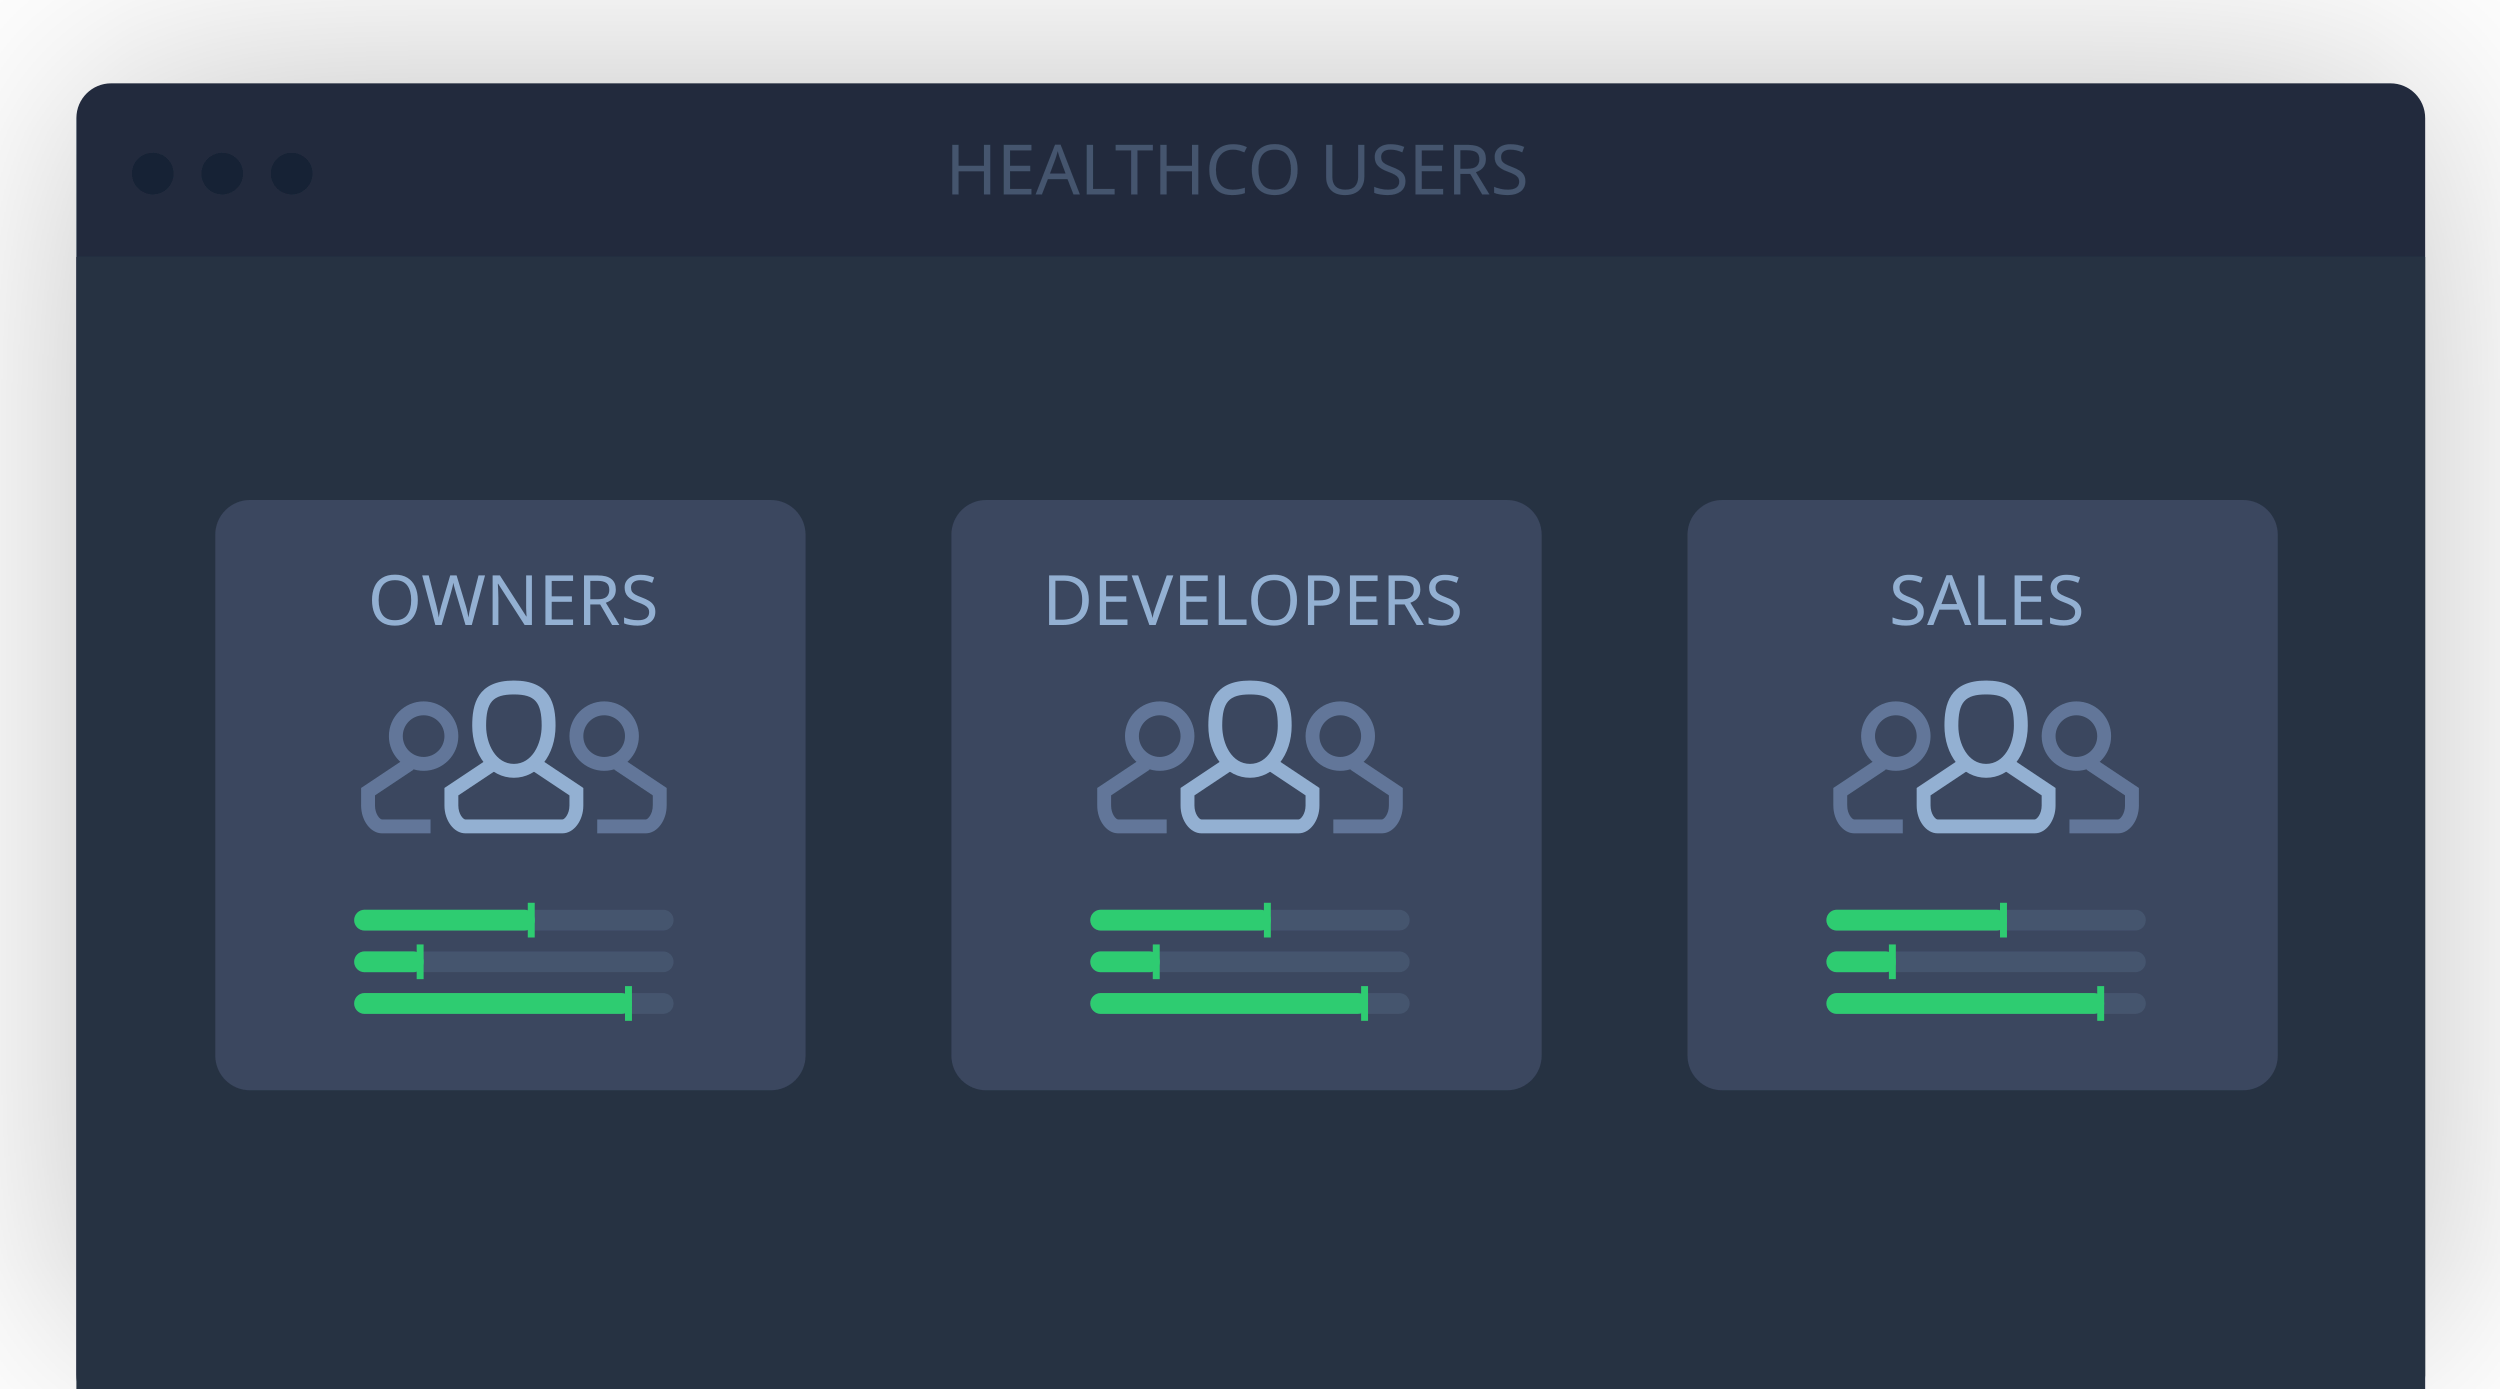
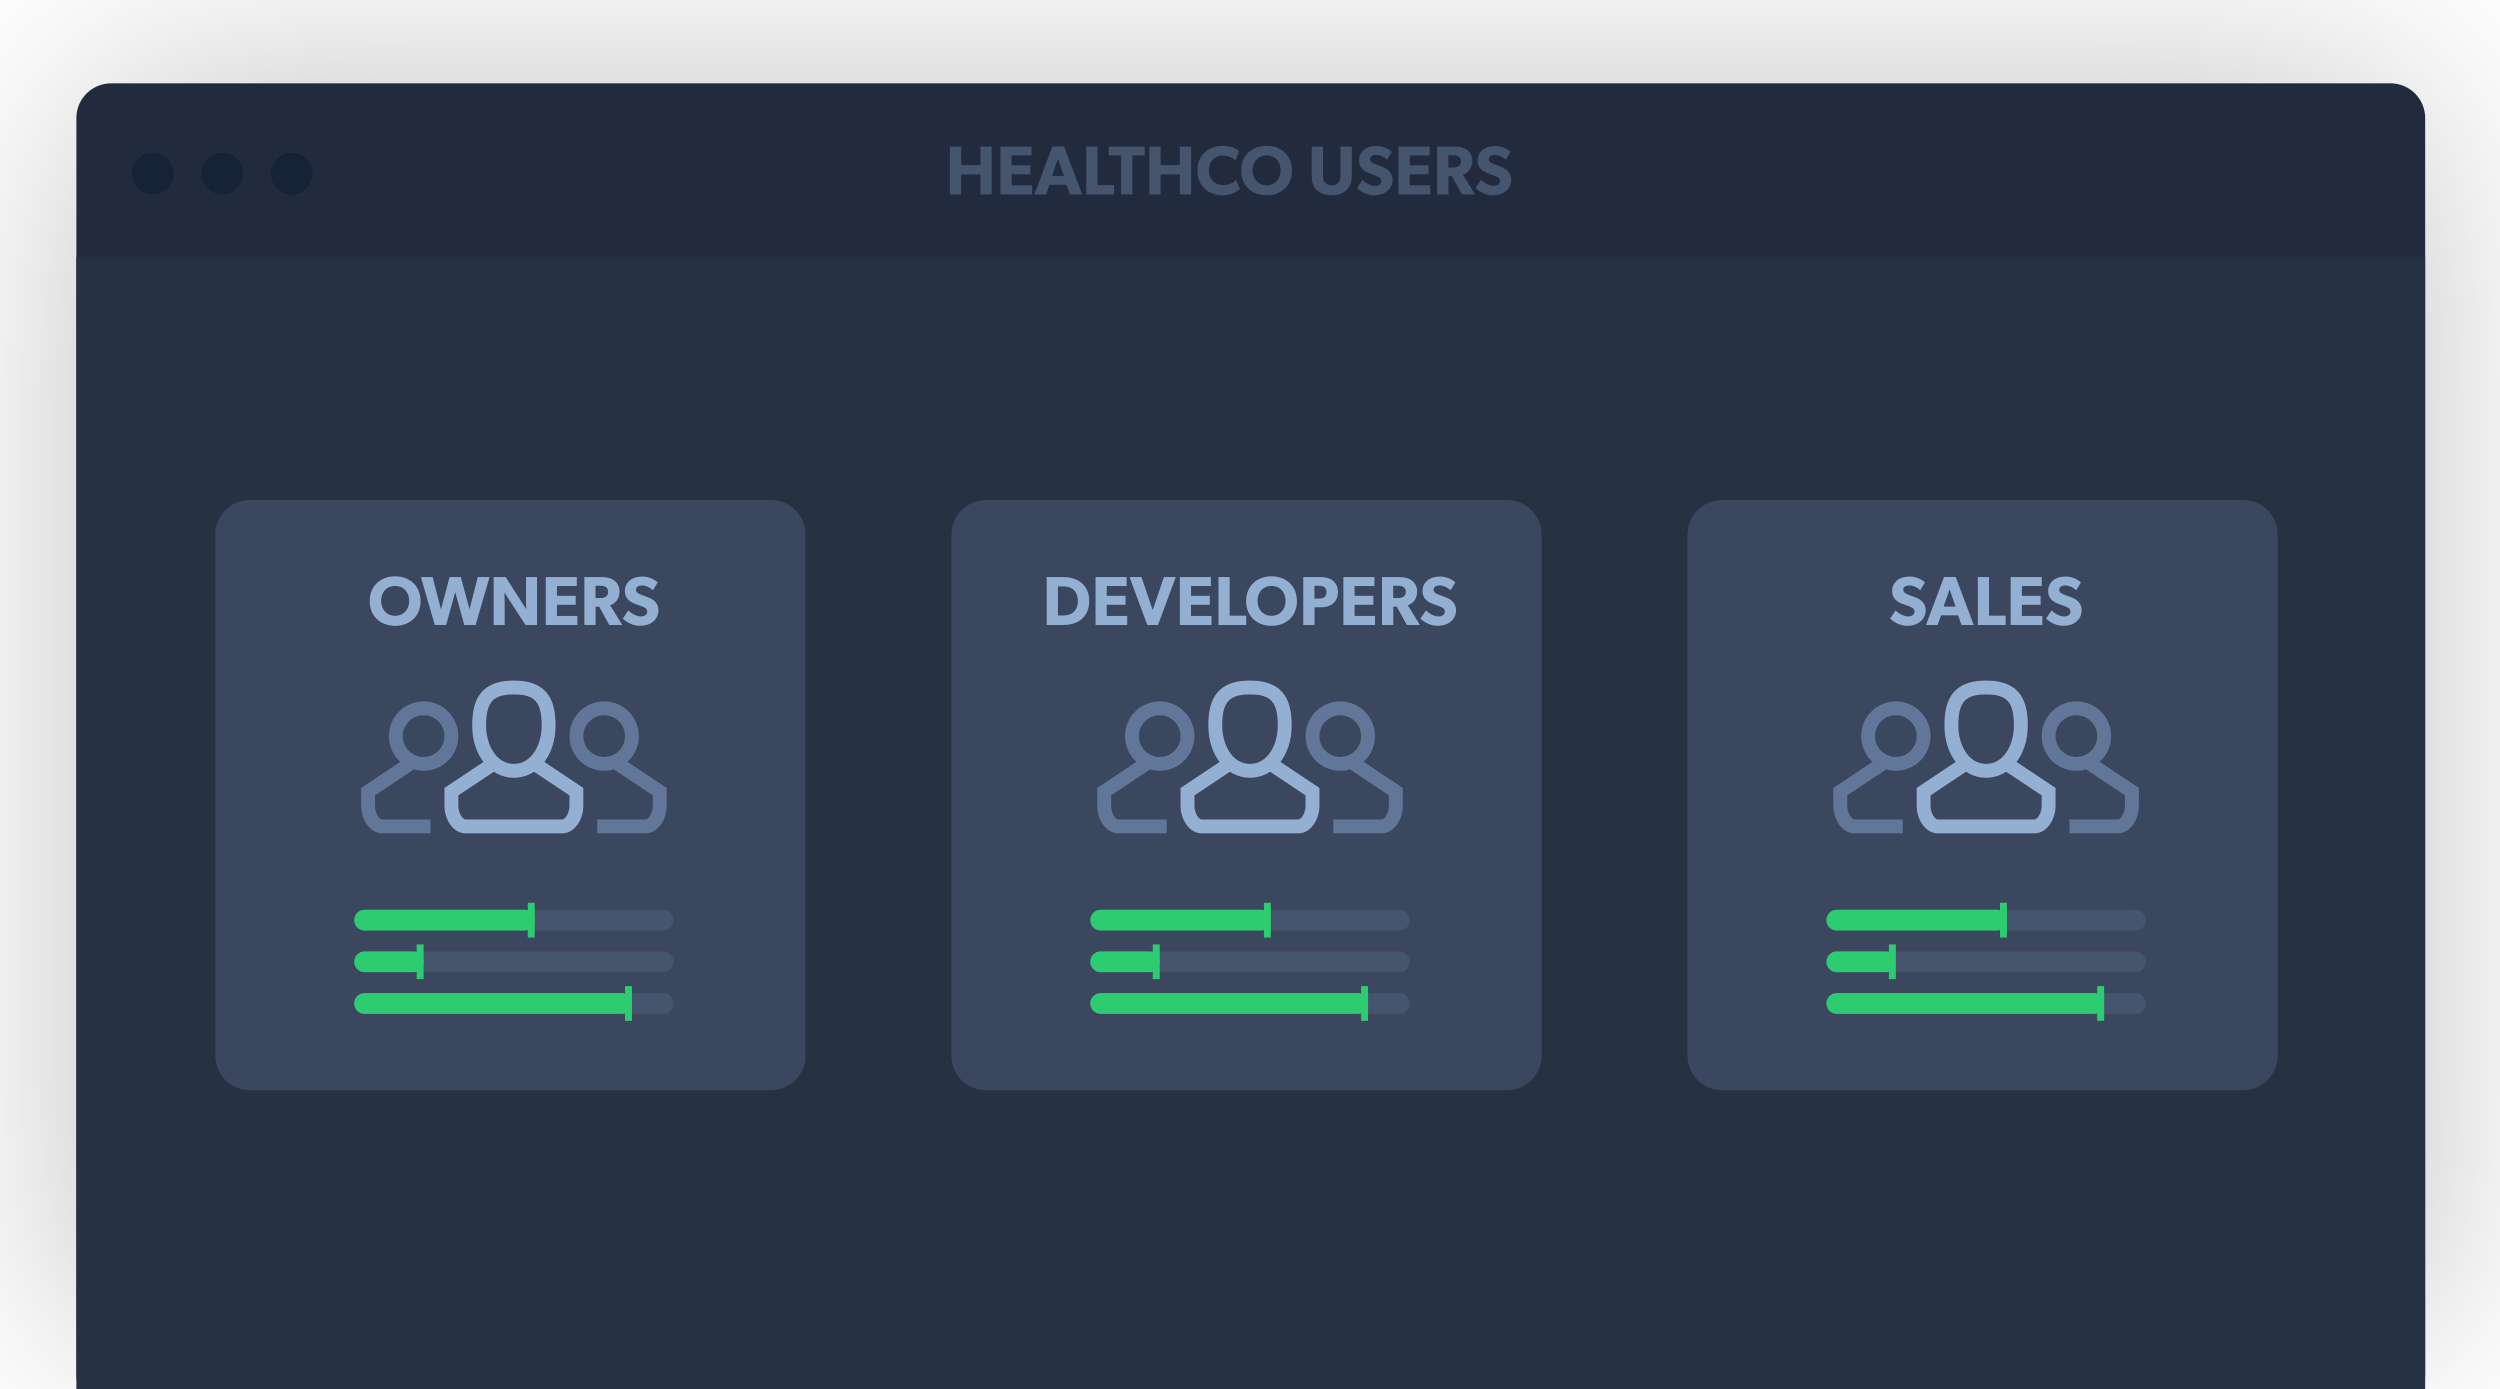
<svg xmlns="http://www.w3.org/2000/svg" width="360" height="200" viewBox="0 0 360 200">
  <defs>
    <filter id="role-based-access-a" width="135.4%" height="159.7%" x="-17.7%" y="-29.9%" filterUnits="objectBoundingBox">
      <feOffset in="SourceAlpha" result="shadowOffsetOuter1" />
      <feGaussianBlur in="shadowOffsetOuter1" result="shadowBlurOuter1" stdDeviation="20" />
      <feColorMatrix in="shadowBlurOuter1" result="shadowMatrixOuter1" values="0 0 0 0 0 0 0 0 0 0 0 0 0 0 0 0 0 0 0.271 0" />
      <feMerge>
        <feMergeNode in="shadowMatrixOuter1" />
        <feMergeNode in="SourceGraphic" />
      </feMerge>
    </filter>
  </defs>
  <g fill="none" fill-rule="evenodd" filter="url(#role-based-access-a)" transform="translate(11 12)">
    <rect width="338.225" height="191" fill="#222C3E" rx="5" />
    <circle cx="11" cy="13" r="3" fill="#172234" />
    <circle cx="21" cy="13" r="3" fill="#172234" />
    <circle cx="31" cy="13" r="3" fill="#172234" />
    <rect width="338.225" height="176" y="25" fill="#273143" />
-     <text fill="#45546E" font-family="Gibson-SemiBold, Gibson" font-size="10" font-weight="500">
-       <tspan x="125.16" y="16">HEALTHCO USERS</tspan>
-     </text>
+     <path fill="#45546E" d="M6.8,2.1 L6.8,9 L5.18,9 L5.18,6.11 L2.41,6.11 L2.41,9 L0.79,9 L0.79,2.1 L2.41,2.1 L2.41,4.77 L5.18,4.77 L5.18,2.1 L6.8,2.1 Z M12.62,7.69 L12.62,9 L8.06,9 L8.06,2.1 L12.53,2.1 L12.53,3.39 L9.67,3.39 L9.67,4.8 L12.37,4.8 L12.37,6.09 L9.67,6.09 L9.67,7.69 L12.62,7.69 Z M17.23,2.09 L19.83,9 L18.07,9 L17.58,7.61 L15.12,7.61 L14.63,9 L12.95,9 L15.55,2.09 L17.23,2.09 Z M15.49,6.35 L17.21,6.35 L16.35,3.87 L15.49,6.35 Z M24.42,7.66 L24.42,9 L20.42,9 L20.42,2.1 L22.03,2.1 L22.03,7.66 L24.42,7.66 Z M28.84,2.1 L28.84,3.38 L27.06,3.38 L27.06,9 L25.44,9 L25.44,3.38 L23.66,3.38 L23.66,2.1 L28.84,2.1 Z M35.52,2.1 L35.52,9 L33.9,9 L33.9,6.11 L31.13,6.11 L31.13,9 L29.51,9 L29.51,2.1 L31.13,2.1 L31.13,4.77 L33.9,4.77 L33.9,2.1 L35.52,2.1 Z M42,6.92 L42.54,8.18 C42.19,8.54 41.46,9.12 40.05,9.12 C38.02,9.12 36.43,7.78 36.43,5.56 C36.43,3.33 38.04,2 40.05,2 C41.47,2 42.24,2.59 42.42,2.78 L41.92,4.12 C41.79,3.95 41.05,3.4 40.14,3.4 C38.97,3.4 38.07,4.18 38.07,5.53 C38.07,6.88 39.01,7.65 40.14,7.65 C41,7.65 41.62,7.31 42,6.92 Z M50.05,5.56 C50.05,7.79 48.44,9.12 46.39,9.12 C44.34,9.12 42.73,7.79 42.73,5.56 C42.73,3.33 44.34,1.99 46.39,1.99 C48.44,1.99 50.05,3.33 50.05,5.56 Z M48.41,5.52 C48.41,4.21 47.54,3.37 46.39,3.37 C45.24,3.37 44.37,4.2 44.37,5.52 C44.37,6.84 45.24,7.68 46.39,7.68 C47.54,7.68 48.41,6.84 48.41,5.52 Z M58.66,2.1 L58.66,6.12 C58.66,7.09 58.49,7.76 58,8.29 C57.52,8.81 56.77,9.11 55.77,9.11 C54.76,9.11 54.02,8.81 53.53,8.29 C53.05,7.76 52.88,7.09 52.88,6.12 L52.88,2.1 L54.51,2.1 L54.51,6.12 C54.51,6.61 54.55,6.99 54.78,7.27 C55,7.53 55.32,7.7 55.77,7.7 C56.22,7.7 56.54,7.53 56.76,7.27 C56.99,6.99 57.03,6.61 57.03,6.12 L57.03,2.1 L58.66,2.1 Z M64.53,6.9 C64.53,7.56 64.22,8.16 63.72,8.55 C63.23,8.94 62.59,9.12 61.85,9.12 C60.85,9.12 59.96,8.6 59.4,8.08 L60.2,6.9 C60.7,7.42 61.47,7.77 62,7.77 C62.52,7.77 62.92,7.52 62.92,7.06 C62.92,6.59 62.41,6.41 62.11,6.3 C61.81,6.19 61.29,6.01 61.06,5.91 C60.89,5.83 60.54,5.7 60.24,5.41 C59.94,5.13 59.7,4.73 59.7,4.08 C59.7,3.42 60.02,2.9 60.42,2.57 C60.81,2.24 61.44,2.02 62.24,2.02 C63.04,2.02 63.96,2.4 64.43,2.87 L63.74,4 C63.34,3.6 62.72,3.3 62.2,3.3 C61.68,3.3 61.3,3.5 61.3,3.92 C61.3,4.34 61.69,4.5 62,4.62 C62.3,4.74 62.81,4.92 63.03,5.01 C63.22,5.08 63.68,5.26 63.99,5.57 C64.28,5.86 64.53,6.28 64.53,6.9 Z M69.95,7.69 L69.95,9 L65.39,9 L65.39,2.1 L69.86,2.1 L69.86,3.39 L67,3.39 L67,4.8 L69.7,4.8 L69.7,6.09 L67,6.09 L67,7.69 L69.95,7.69 Z M74.66,6.15 L76.41,9 L74.53,9 L73.08,6.36 L72.57,6.36 L72.57,9 L70.95,9 L70.95,2.1 L73.43,2.1 C74.2,2.1 74.8,2.26 75.25,2.59 C75.71,2.93 76.01,3.48 76.01,4.17 C76.01,5.48 75.17,5.99 74.66,6.15 Z M74.38,4.23 C74.38,3.88 74.24,3.68 74.03,3.53 C73.83,3.38 73.57,3.35 73.2,3.35 L72.56,3.35 L72.56,5.12 L73.2,5.12 C73.57,5.12 73.83,5.08 74.03,4.93 C74.24,4.78 74.38,4.59 74.38,4.23 Z M81.61,6.9 C81.61,7.56 81.3,8.16 80.8,8.55 C80.31,8.94 79.67,9.12 78.93,9.12 C77.93,9.12 77.04,8.6 76.48,8.08 L77.28,6.9 C77.78,7.42 78.55,7.77 79.08,7.77 C79.6,7.77 80,7.52 80,7.06 C80,6.59 79.49,6.41 79.19,6.3 C78.89,6.19 78.37,6.01 78.14,5.91 C77.97,5.83 77.62,5.7 77.32,5.41 C77.02,5.13 76.78,4.73 76.78,4.08 C76.78,3.42 77.1,2.9 77.5,2.57 C77.89,2.24 78.52,2.02 79.32,2.02 C80.12,2.02 81.04,2.4 81.51,2.87 L80.82,4 C80.42,3.6 79.8,3.3 79.28,3.3 C78.76,3.3 78.38,3.5 78.38,3.92 C78.38,4.34 78.77,4.5 79.08,4.62 C79.38,4.74 79.89,4.92 80.11,5.01 C80.3,5.08 80.76,5.26 81.07,5.57 C81.36,5.86 81.61,6.28 81.61,6.9 Z" transform="translate(125 7)" />
    <g transform="translate(20 60)">
      <rect width="85" height="85" fill="#3A475E" rx="5" />
      <g transform="translate(20 58)">
        <rect width="46" height="3" y="1" fill="#45546E" rx="1.5" />
        <rect width="46" height="3" y="7" fill="#45546E" rx="1.5" />
        <rect width="46" height="3" y="13" fill="#45546E" rx="1.5" />
        <rect width="26" height="3" y="1" fill="#2ECC71" rx="1.5" />
        <rect width="10" height="3" y="7" fill="#2ECC71" rx="1.5" />
        <rect width="40" height="3" y="13" fill="#2ECC71" rx="1.5" />
        <rect width="1" height="5" x="25" fill="#2ECC71" />
        <rect width="1" height="5" x="9" y="6" fill="#2ECC71" />
        <rect width="1" height="5" x="39" y="12" fill="#2ECC71" />
      </g>
      <g fill-rule="nonzero" transform="translate(21 26)">
        <path fill="#627699" d="M41,22 L34,22 L34,20 L41,20 C41.297,20 42,19.224 42,18 L42,16.535 L36.445,12.832 L37.554,11.168 L44,15.465 L44,18 C44,20.168 42.626,22 41,22 Z" />
        <path fill="#627699" d="M35,13 C32.243,13 30,10.757 30,8 C30,5.243 32.243,3 35,3 C37.757,3 40,5.243 40,8 C40,10.757 37.757,13 35,13 Z M35,5 C33.346,5 32,6.346 32,8 C32,9.654 33.346,11 35,11 C36.654,11 38,9.654 38,8 C38,6.346 36.654,5 35,5 Z" />
        <path fill="#93B0D2" d="M22,14 C18.58,14 16,10.776 16,6.5 C16,3.474 16.682,0 22,0 C27.318,0 28,3.474 28,6.5 C28,10.776 25.42,14 22,14 Z M22,2 C18.972,2 18,3.093 18,6.5 C18,9.167 19.402,12 22,12 C24.598,12 26,9.167 26,6.5 C26,3.093 25.028,2 22,2 Z" />
        <path fill="#93B0D2" d="M29,22 L15,22 C13.374,22 12,20.168 12,18 L12,15.465 L18.445,11.168 L19.554,12.832 L14,16.535 L14,18 C14,19.224 14.703,20 15,20 L29,20 C29.297,20 30,19.224 30,18 L30,16.535 L24.445,12.832 L25.554,11.168 L32,15.465 L32,18 C32,20.168 30.626,22 29,22 Z" />
        <path fill="#627699" d="M10,22 L3,22 C1.374,22 0,20.168 0,18 L0,15.465 L6.445,11.168 L7.554,12.832 L2,16.535 L2,18 C2,19.224 2.703,20 3,20 L10,20 L10,22 Z" />
        <path fill="#627699" d="M9,13 C6.243,13 4,10.757 4,8 C4,5.243 6.243,3 9,3 C11.757,3 14,5.243 14,8 C14,10.757 11.757,13 9,13 Z M9,5 C7.346,5 6,6.346 6,8 C6,9.654 7.346,11 9,11 C10.654,11 12,9.654 12,8 C12,6.346 10.654,5 9,5 Z" />
      </g>
-       <text fill="#93B0D2" font-family="Gibson-SemiBold, Gibson" font-size="10" font-weight="500">
-         <tspan x="21.96" y="18">OWNERS</tspan>
-       </text>
+       <path fill="#93B0D2" d="M8.56,5.56 C8.56,7.79 6.95,9.12 4.9,9.12 C2.85,9.12 1.24,7.79 1.24,5.56 C1.24,3.33 2.85,1.99 4.9,1.99 C6.95,1.99 8.56,3.33 8.56,5.56 Z M6.92,5.52 C6.92,4.21 6.05,3.37 4.9,3.37 C3.75,3.37 2.88,4.2 2.88,5.52 C2.88,6.84 3.75,7.68 4.9,7.68 C6.05,7.68 6.92,6.84 6.92,5.52 Z M16.8,2.1 L18.49,2.1 L16.49,9 L14.86,9 L13.55,4.27 L12.24,9 L10.61,9 L8.61,2.1 L10.3,2.1 L11.5,6.75 L12.74,2.1 L14.36,2.1 L15.61,6.75 L16.8,2.1 Z M25.33,2.1 L25.33,9 L23.67,9 L20.64,4.32 C20.64,4.32 20.67,5.15 20.67,5.88 L20.67,9 L19.09,9 L19.09,2.1 L20.82,2.1 L23.78,6.74 C23.78,6.74 23.75,5.96 23.75,5.23 L23.75,2.1 L25.33,2.1 Z M31.15,7.69 L31.15,9 L26.59,9 L26.59,2.1 L31.06,2.1 L31.06,3.39 L28.2,3.39 L28.2,4.8 L30.9,4.8 L30.9,6.09 L28.2,6.09 L28.2,7.69 L31.15,7.69 Z M35.86,6.15 L37.61,9 L35.73,9 L34.28,6.36 L33.77,6.36 L33.77,9 L32.15,9 L32.15,2.1 L34.63,2.1 C35.4,2.1 36,2.26 36.45,2.59 C36.91,2.93 37.21,3.48 37.21,4.17 C37.21,5.48 36.37,5.99 35.86,6.15 Z M35.58,4.23 C35.58,3.88 35.44,3.68 35.23,3.53 C35.03,3.38 34.77,3.35 34.4,3.35 L33.76,3.35 L33.76,5.12 L34.4,5.12 C34.77,5.12 35.03,5.08 35.23,4.93 C35.44,4.78 35.58,4.59 35.58,4.23 Z M42.81,6.9 C42.81,7.56 42.5,8.16 42,8.55 C41.51,8.94 40.87,9.12 40.13,9.12 C39.13,9.12 38.24,8.6 37.68,8.08 L38.48,6.9 C38.98,7.42 39.75,7.77 40.28,7.77 C40.8,7.77 41.2,7.52 41.2,7.06 C41.2,6.59 40.69,6.41 40.39,6.3 C40.09,6.19 39.57,6.01 39.34,5.91 C39.17,5.83 38.82,5.7 38.52,5.41 C38.22,5.13 37.98,4.73 37.98,4.08 C37.98,3.42 38.3,2.9 38.7,2.57 C39.09,2.24 39.72,2.02 40.52,2.02 C41.32,2.02 42.24,2.4 42.71,2.87 L42.02,4 C41.62,3.6 41,3.3 40.48,3.3 C39.96,3.3 39.58,3.5 39.58,3.92 C39.58,4.34 39.97,4.5 40.28,4.62 C40.58,4.74 41.09,4.92 41.31,5.01 C41.5,5.08 41.96,5.26 42.27,5.57 C42.56,5.86 42.81,6.28 42.81,6.9 Z" transform="translate(21 9)" />
      <g transform="translate(106)">
        <rect width="85" height="85" fill="#3A475E" rx="5" />
        <g transform="translate(20 58)">
          <rect width="46" height="3" y="1" fill="#45546E" rx="1.5" />
          <rect width="46" height="3" y="7" fill="#45546E" rx="1.5" />
          <rect width="46" height="3" y="13" fill="#45546E" rx="1.5" />
          <rect width="26" height="3" y="1" fill="#2ECC71" rx="1.5" />
          <rect width="10" height="3" y="7" fill="#2ECC71" rx="1.5" />
          <rect width="40" height="3" y="13" fill="#2ECC71" rx="1.5" />
          <rect width="1" height="5" x="25" fill="#2ECC71" />
          <rect width="1" height="5" x="9" y="6" fill="#2ECC71" />
          <rect width="1" height="5" x="39" y="12" fill="#2ECC71" />
        </g>
        <g fill-rule="nonzero" transform="translate(21 26)">
          <path fill="#627699" d="M41,22 L34,22 L34,20 L41,20 C41.297,20 42,19.224 42,18 L42,16.535 L36.445,12.832 L37.554,11.168 L44,15.465 L44,18 C44,20.168 42.626,22 41,22 Z" />
          <path fill="#627699" d="M35,13 C32.243,13 30,10.757 30,8 C30,5.243 32.243,3 35,3 C37.757,3 40,5.243 40,8 C40,10.757 37.757,13 35,13 Z M35,5 C33.346,5 32,6.346 32,8 C32,9.654 33.346,11 35,11 C36.654,11 38,9.654 38,8 C38,6.346 36.654,5 35,5 Z" />
          <path fill="#93B0D2" d="M22,14 C18.58,14 16,10.776 16,6.5 C16,3.474 16.682,0 22,0 C27.318,0 28,3.474 28,6.5 C28,10.776 25.42,14 22,14 Z M22,2 C18.972,2 18,3.093 18,6.5 C18,9.167 19.402,12 22,12 C24.598,12 26,9.167 26,6.5 C26,3.093 25.028,2 22,2 Z" />
          <path fill="#93B0D2" d="M29,22 L15,22 C13.374,22 12,20.168 12,18 L12,15.465 L18.445,11.168 L19.554,12.832 L14,16.535 L14,18 C14,19.224 14.703,20 15,20 L29,20 C29.297,20 30,19.224 30,18 L30,16.535 L24.445,12.832 L25.554,11.168 L32,15.465 L32,18 C32,20.168 30.626,22 29,22 Z" />
          <path fill="#627699" d="M10,22 L3,22 C1.374,22 0,20.168 0,18 L0,15.465 L6.445,11.168 L7.554,12.832 L2,16.535 L2,18 C2,19.224 2.703,20 3,20 L10,20 L10,22 Z" />
          <path fill="#627699" d="M9,13 C6.243,13 4,10.757 4,8 C4,5.243 6.243,3 9,3 C11.757,3 14,5.243 14,8 C14,10.757 11.757,13 9,13 Z M9,5 C7.346,5 6,6.346 6,8 C6,9.654 7.346,11 9,11 C10.654,11 12,9.654 12,8 C12,6.346 10.654,5 9,5 Z" />
        </g>
-         <text fill="#93B0D2" font-family="Gibson-SemiBold, Gibson" font-size="10" font-weight="500">
-           <tspan x="13.1" y="18">DEVELOPERS</tspan>
-         </text>
+         <path fill="#93B0D2" d="M6.85,5.55 C6.85,6.89 6.31,7.69 5.73,8.18 C5.16,8.66 4.27,9 3.07,9 L0.73,9 L0.73,2.1 L3.07,2.1 C4.27,2.1 5.16,2.44 5.73,2.93 C6.31,3.41 6.85,4.21 6.85,5.55 Z M5.21,5.55 C5.21,4.7 4.89,4.21 4.6,3.93 C4.31,3.66 3.83,3.44 3.16,3.44 L2.34,3.44 L2.34,7.63 L3.16,7.63 C3.83,7.63 4.31,7.41 4.6,7.13 C4.89,6.86 5.21,6.4 5.21,5.55 Z M12.32,7.69 L12.32,9 L7.76,9 L7.76,2.1 L12.23,2.1 L12.23,3.39 L9.37,3.39 L9.37,4.8 L12.07,4.8 L12.07,6.09 L9.37,6.09 L9.37,7.69 L12.32,7.69 Z M17.6,2.1 L19.31,2.1 L16.75,9 L15.21,9 L12.65,2.1 L14.37,2.1 L15.99,6.85 L17.6,2.1 Z M24.46,7.69 L24.46,9 L19.9,9 L19.9,2.1 L24.37,2.1 L24.37,3.39 L21.51,3.39 L21.51,4.8 L24.21,4.8 L24.21,6.09 L21.51,6.09 L21.51,7.69 L24.46,7.69 Z M29.46,7.66 L29.46,9 L25.46,9 L25.46,2.1 L27.07,2.1 L27.07,7.66 L29.46,7.66 Z M36.76,5.56 C36.76,7.79 35.15,9.12 33.1,9.12 C31.05,9.12 29.44,7.79 29.44,5.56 C29.44,3.33 31.05,1.99 33.1,1.99 C35.15,1.99 36.76,3.33 36.76,5.56 Z M35.12,5.52 C35.12,4.21 34.25,3.37 33.1,3.37 C31.95,3.37 31.08,4.2 31.08,5.52 C31.08,6.84 31.95,7.68 33.1,7.68 C34.25,7.68 35.12,6.84 35.12,5.52 Z M42.66,4.27 C42.66,5.01 42.4,5.54 41.94,5.93 C41.48,6.31 40.85,6.45 40.14,6.45 L39.29,6.45 L39.29,9 L37.67,9 L37.67,2.1 L40.14,2.1 C40.85,2.1 41.48,2.24 41.94,2.62 C42.4,3 42.66,3.53 42.66,4.27 Z M41.02,4.27 C41.02,3.92 40.88,3.68 40.69,3.54 C40.49,3.4 40.26,3.35 39.91,3.35 L39.28,3.35 L39.28,5.2 L39.91,5.2 C40.26,5.2 40.49,5.15 40.69,5.01 C40.88,4.87 41.02,4.62 41.02,4.27 Z M48.01,7.69 L48.01,9 L43.45,9 L43.45,2.1 L47.92,2.1 L47.92,3.39 L45.06,3.39 L45.06,4.8 L47.76,4.8 L47.76,6.09 L45.06,6.09 L45.06,7.69 L48.01,7.69 Z M52.72,6.15 L54.47,9 L52.59,9 L51.14,6.36 L50.63,6.36 L50.63,9 L49.01,9 L49.01,2.1 L51.49,2.1 C52.26,2.1 52.86,2.26 53.31,2.59 C53.77,2.93 54.07,3.48 54.07,4.17 C54.07,5.48 53.23,5.99 52.72,6.15 Z M52.44,4.23 C52.44,3.88 52.3,3.68 52.09,3.53 C51.89,3.38 51.63,3.35 51.26,3.35 L50.62,3.35 L50.62,5.12 L51.26,5.12 C51.63,5.12 51.89,5.08 52.09,4.93 C52.3,4.78 52.44,4.59 52.44,4.23 Z M59.67,6.9 C59.67,7.56 59.36,8.16 58.86,8.55 C58.37,8.94 57.73,9.12 56.99,9.12 C55.99,9.12 55.1,8.6 54.54,8.08 L55.34,6.9 C55.84,7.42 56.61,7.77 57.14,7.77 C57.66,7.77 58.06,7.52 58.06,7.06 C58.06,6.59 57.55,6.41 57.25,6.3 C56.95,6.19 56.43,6.01 56.2,5.91 C56.03,5.83 55.68,5.7 55.38,5.41 C55.08,5.13 54.84,4.73 54.84,4.08 C54.84,3.42 55.16,2.9 55.56,2.57 C55.95,2.24 56.58,2.02 57.38,2.02 C58.18,2.02 59.1,2.4 59.57,2.87 L58.88,4 C58.48,3.6 57.86,3.3 57.34,3.3 C56.82,3.3 56.44,3.5 56.44,3.92 C56.44,4.34 56.83,4.5 57.14,4.62 C57.44,4.74 57.95,4.92 58.17,5.01 C58.36,5.08 58.82,5.26 59.13,5.57 C59.42,5.86 59.67,6.28 59.67,6.9 Z" transform="translate(13 9)" />
      </g>
      <g transform="translate(212)">
        <rect width="85" height="85" fill="#3A475E" rx="5" />
        <g transform="translate(20 58)">
          <rect width="46" height="3" y="1" fill="#45546E" rx="1.5" />
          <rect width="46" height="3" y="7" fill="#45546E" rx="1.5" />
          <rect width="46" height="3" y="13" fill="#45546E" rx="1.5" />
          <rect width="26" height="3" y="1" fill="#2ECC71" rx="1.5" />
          <rect width="10" height="3" y="7" fill="#2ECC71" rx="1.5" />
          <rect width="40" height="3" y="13" fill="#2ECC71" rx="1.5" />
          <rect width="1" height="5" x="25" fill="#2ECC71" />
          <rect width="1" height="5" x="9" y="6" fill="#2ECC71" />
          <rect width="1" height="5" x="39" y="12" fill="#2ECC71" />
        </g>
        <g fill-rule="nonzero" transform="translate(21 26)">
          <path fill="#627699" d="M41,22 L34,22 L34,20 L41,20 C41.297,20 42,19.224 42,18 L42,16.535 L36.445,12.832 L37.554,11.168 L44,15.465 L44,18 C44,20.168 42.626,22 41,22 Z" />
          <path fill="#627699" d="M35,13 C32.243,13 30,10.757 30,8 C30,5.243 32.243,3 35,3 C37.757,3 40,5.243 40,8 C40,10.757 37.757,13 35,13 Z M35,5 C33.346,5 32,6.346 32,8 C32,9.654 33.346,11 35,11 C36.654,11 38,9.654 38,8 C38,6.346 36.654,5 35,5 Z" />
          <path fill="#93B0D2" d="M22,14 C18.58,14 16,10.776 16,6.5 C16,3.474 16.682,0 22,0 C27.318,0 28,3.474 28,6.5 C28,10.776 25.42,14 22,14 Z M22,2 C18.972,2 18,3.093 18,6.5 C18,9.167 19.402,12 22,12 C24.598,12 26,9.167 26,6.5 C26,3.093 25.028,2 22,2 Z" />
          <path fill="#93B0D2" d="M29,22 L15,22 C13.374,22 12,20.168 12,18 L12,15.465 L18.445,11.168 L19.554,12.832 L14,16.535 L14,18 C14,19.224 14.703,20 15,20 L29,20 C29.297,20 30,19.224 30,18 L30,16.535 L24.445,12.832 L25.554,11.168 L32,15.465 L32,18 C32,20.168 30.626,22 29,22 Z" />
          <path fill="#627699" d="M10,22 L3,22 C1.374,22 0,20.168 0,18 L0,15.465 L6.445,11.168 L7.554,12.832 L2,16.535 L2,18 C2,19.224 2.703,20 3,20 L10,20 L10,22 Z" />
          <path fill="#627699" d="M9,13 C6.243,13 4,10.757 4,8 C4,5.243 6.243,3 9,3 C11.757,3 14,5.243 14,8 C14,10.757 11.757,13 9,13 Z M9,5 C7.346,5 6,6.346 6,8 C6,9.654 7.346,11 9,11 C10.654,11 12,9.654 12,8 C12,6.346 10.654,5 9,5 Z" />
        </g>
-         <text fill="#93B0D2" font-family="Gibson-SemiBold, Gibson" font-size="10" font-weight="500">
-           <tspan x="29.01" y="18">SALES</tspan>
-         </text>
+         <path fill="#93B0D2" d="M5.3,6.9 C5.3,7.56 4.99,8.16 4.49,8.55 C4,8.94 3.36,9.12 2.62,9.12 C1.62,9.12 0.73,8.6 0.17,8.08 L0.97,6.9 C1.47,7.42 2.24,7.77 2.77,7.77 C3.29,7.77 3.69,7.52 3.69,7.06 C3.69,6.59 3.18,6.41 2.88,6.3 C2.58,6.19 2.06,6.01 1.83,5.91 C1.66,5.83 1.31,5.7 1.01,5.41 C0.71,5.13 0.47,4.73 0.47,4.08 C0.47,3.42 0.79,2.9 1.19,2.57 C1.58,2.24 2.21,2.02 3.01,2.02 C3.81,2.02 4.73,2.4 5.2,2.87 L4.51,4 C4.11,3.6 3.49,3.3 2.97,3.3 C2.45,3.3 2.07,3.5 2.07,3.92 C2.07,4.34 2.46,4.5 2.77,4.62 C3.07,4.74 3.58,4.92 3.8,5.01 C3.99,5.08 4.45,5.26 4.76,5.57 C5.05,5.86 5.3,6.28 5.3,6.9 Z M9.62,2.09 L12.22,9 L10.46,9 L9.97,7.61 L7.51,7.61 L7.02,9 L5.34,9 L7.94,2.09 L9.62,2.09 Z M7.88,6.35 L9.6,6.35 L8.74,3.87 L7.88,6.35 Z M16.81,7.66 L16.81,9 L12.81,9 L12.81,2.1 L14.42,2.1 L14.42,7.66 L16.81,7.66 Z M22.1,7.69 L22.1,9 L17.54,9 L17.54,2.1 L22.01,2.1 L22.01,3.39 L19.15,3.39 L19.15,4.8 L21.85,4.8 L21.85,6.09 L19.15,6.09 L19.15,7.69 L22.1,7.69 Z M27.76,6.9 C27.76,7.56 27.45,8.16 26.95,8.55 C26.46,8.94 25.82,9.12 25.08,9.12 C24.08,9.12 23.19,8.6 22.63,8.08 L23.43,6.9 C23.93,7.42 24.7,7.77 25.23,7.77 C25.75,7.77 26.15,7.52 26.15,7.06 C26.15,6.59 25.64,6.41 25.34,6.3 C25.04,6.19 24.52,6.01 24.29,5.91 C24.12,5.83 23.77,5.7 23.47,5.41 C23.17,5.13 22.93,4.73 22.93,4.08 C22.93,3.42 23.25,2.9 23.65,2.57 C24.04,2.24 24.67,2.02 25.47,2.02 C26.27,2.02 27.19,2.4 27.66,2.87 L26.97,4 C26.57,3.6 25.95,3.3 25.43,3.3 C24.91,3.3 24.53,3.5 24.53,3.92 C24.53,4.34 24.92,4.5 25.23,4.62 C25.53,4.74 26.04,4.92 26.26,5.01 C26.45,5.08 26.91,5.26 27.22,5.57 C27.51,5.86 27.76,6.28 27.76,6.9 Z" transform="translate(29 9)" />
      </g>
    </g>
  </g>
</svg>
